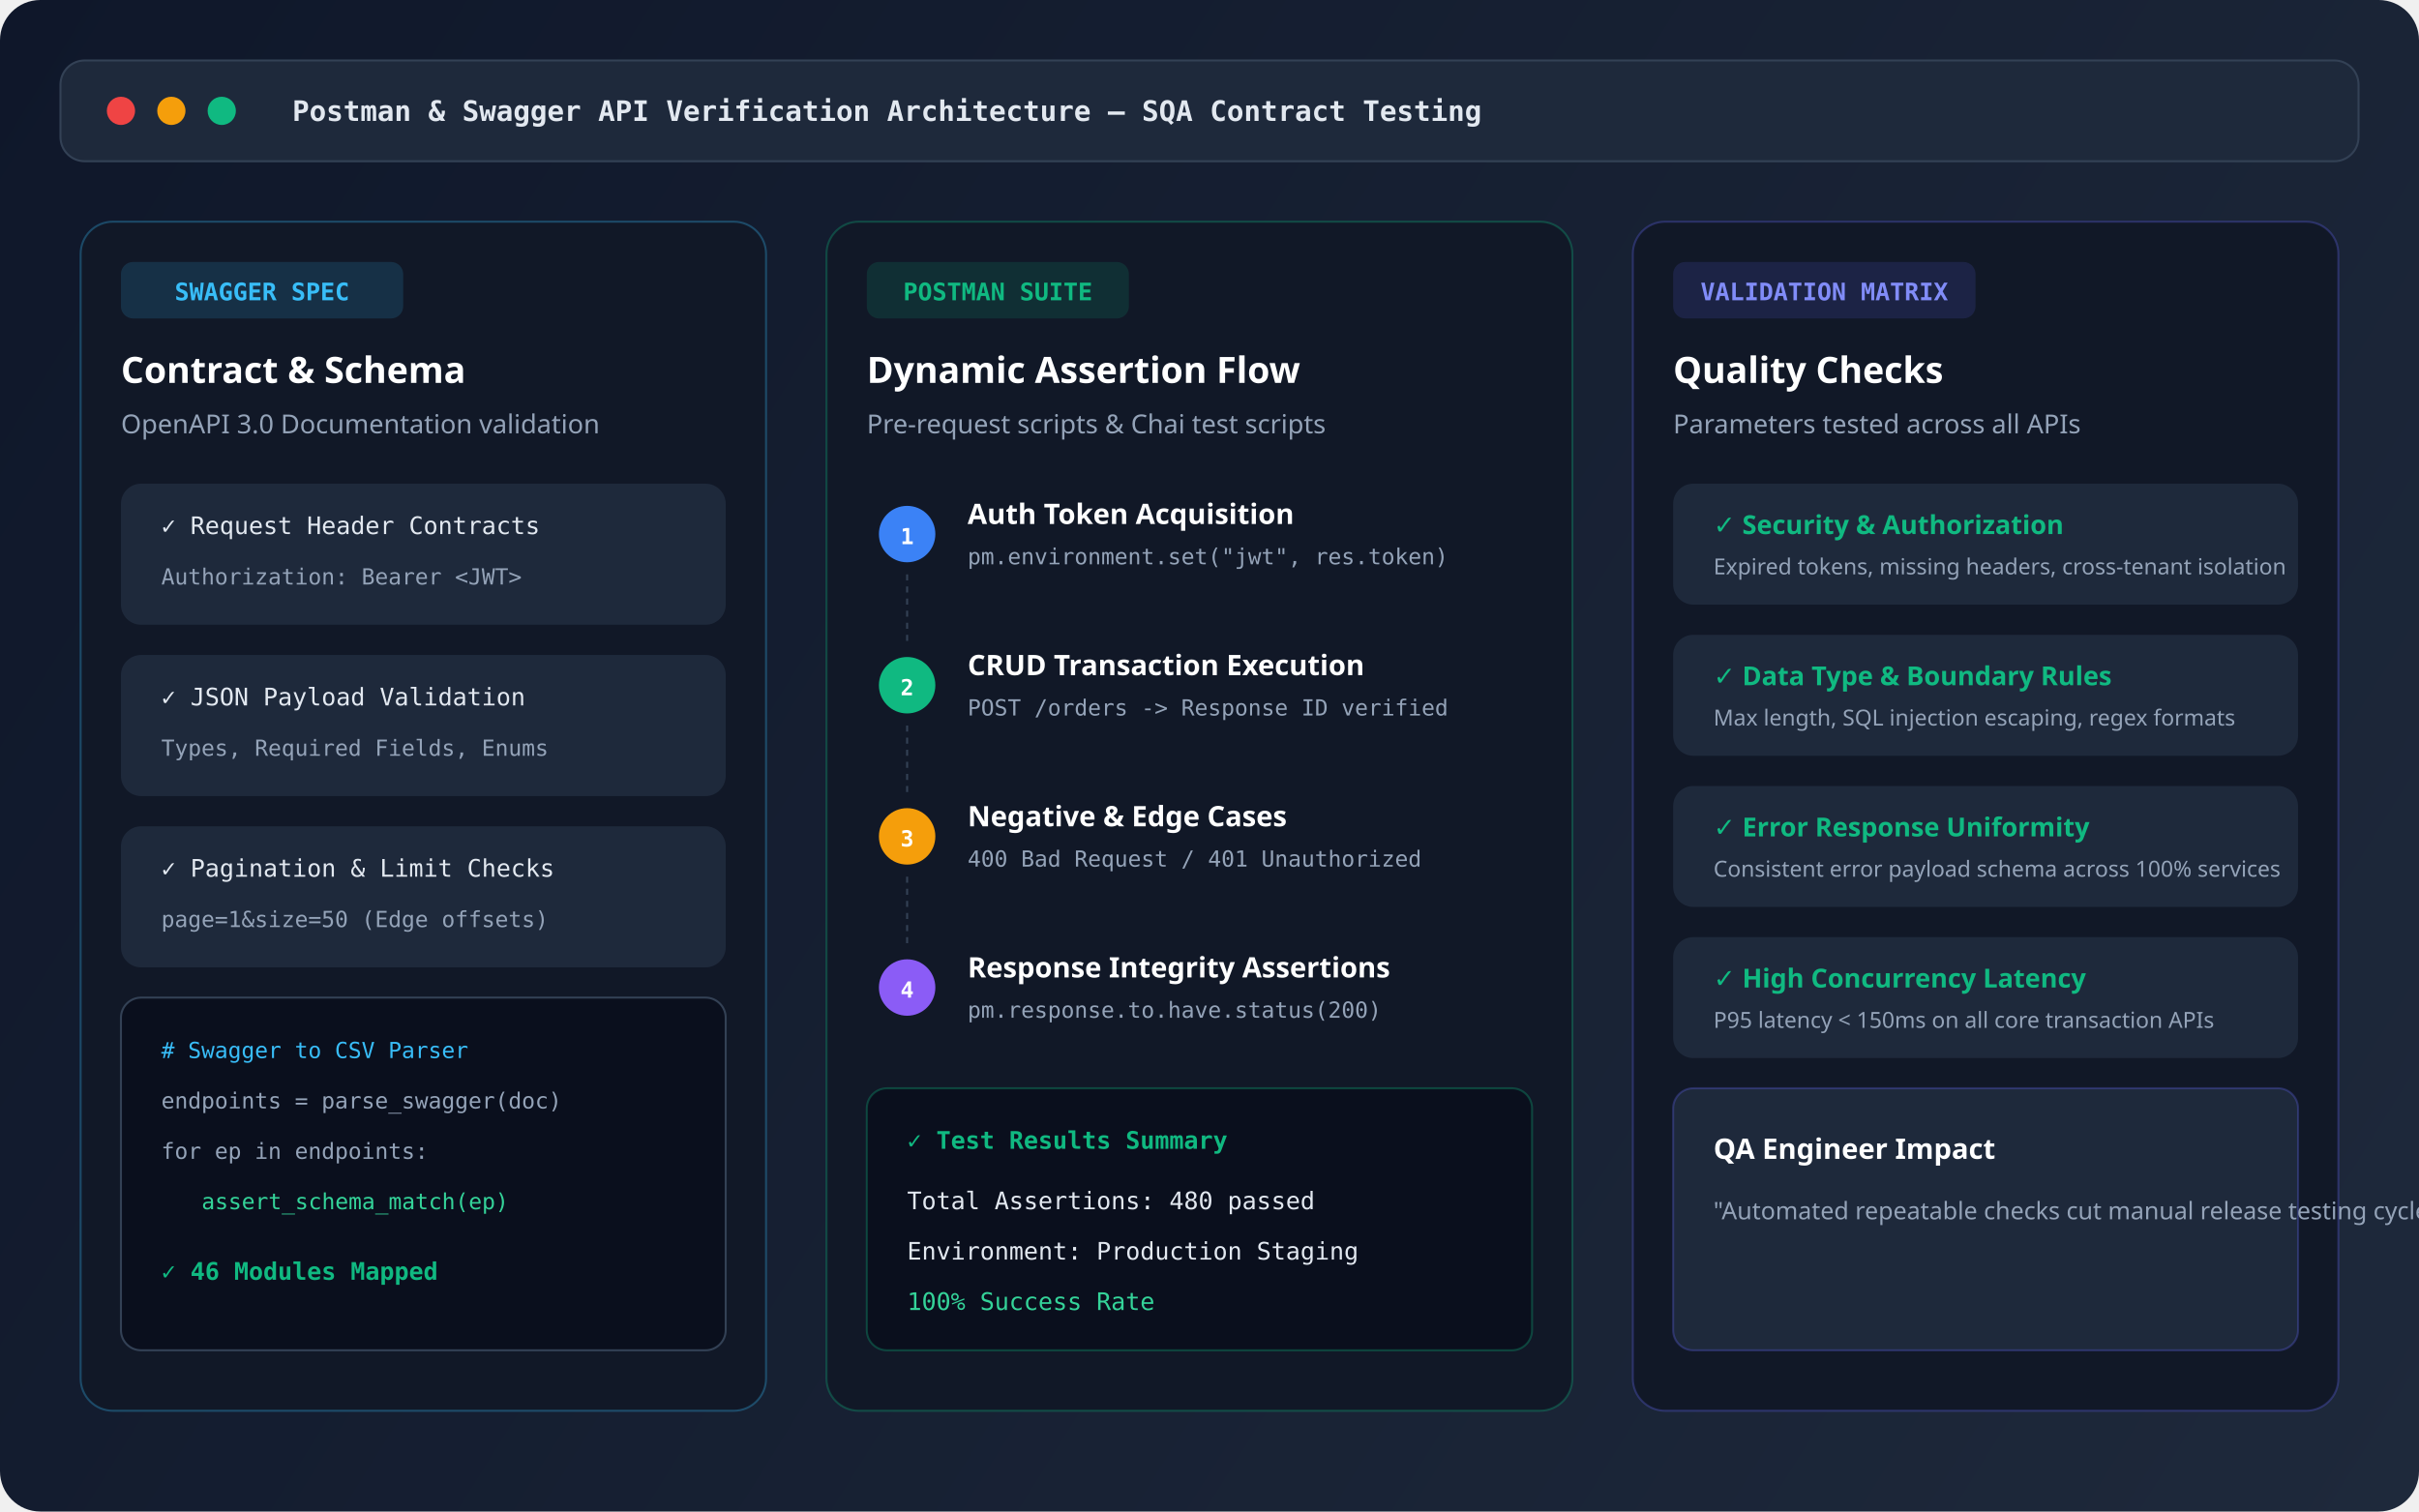
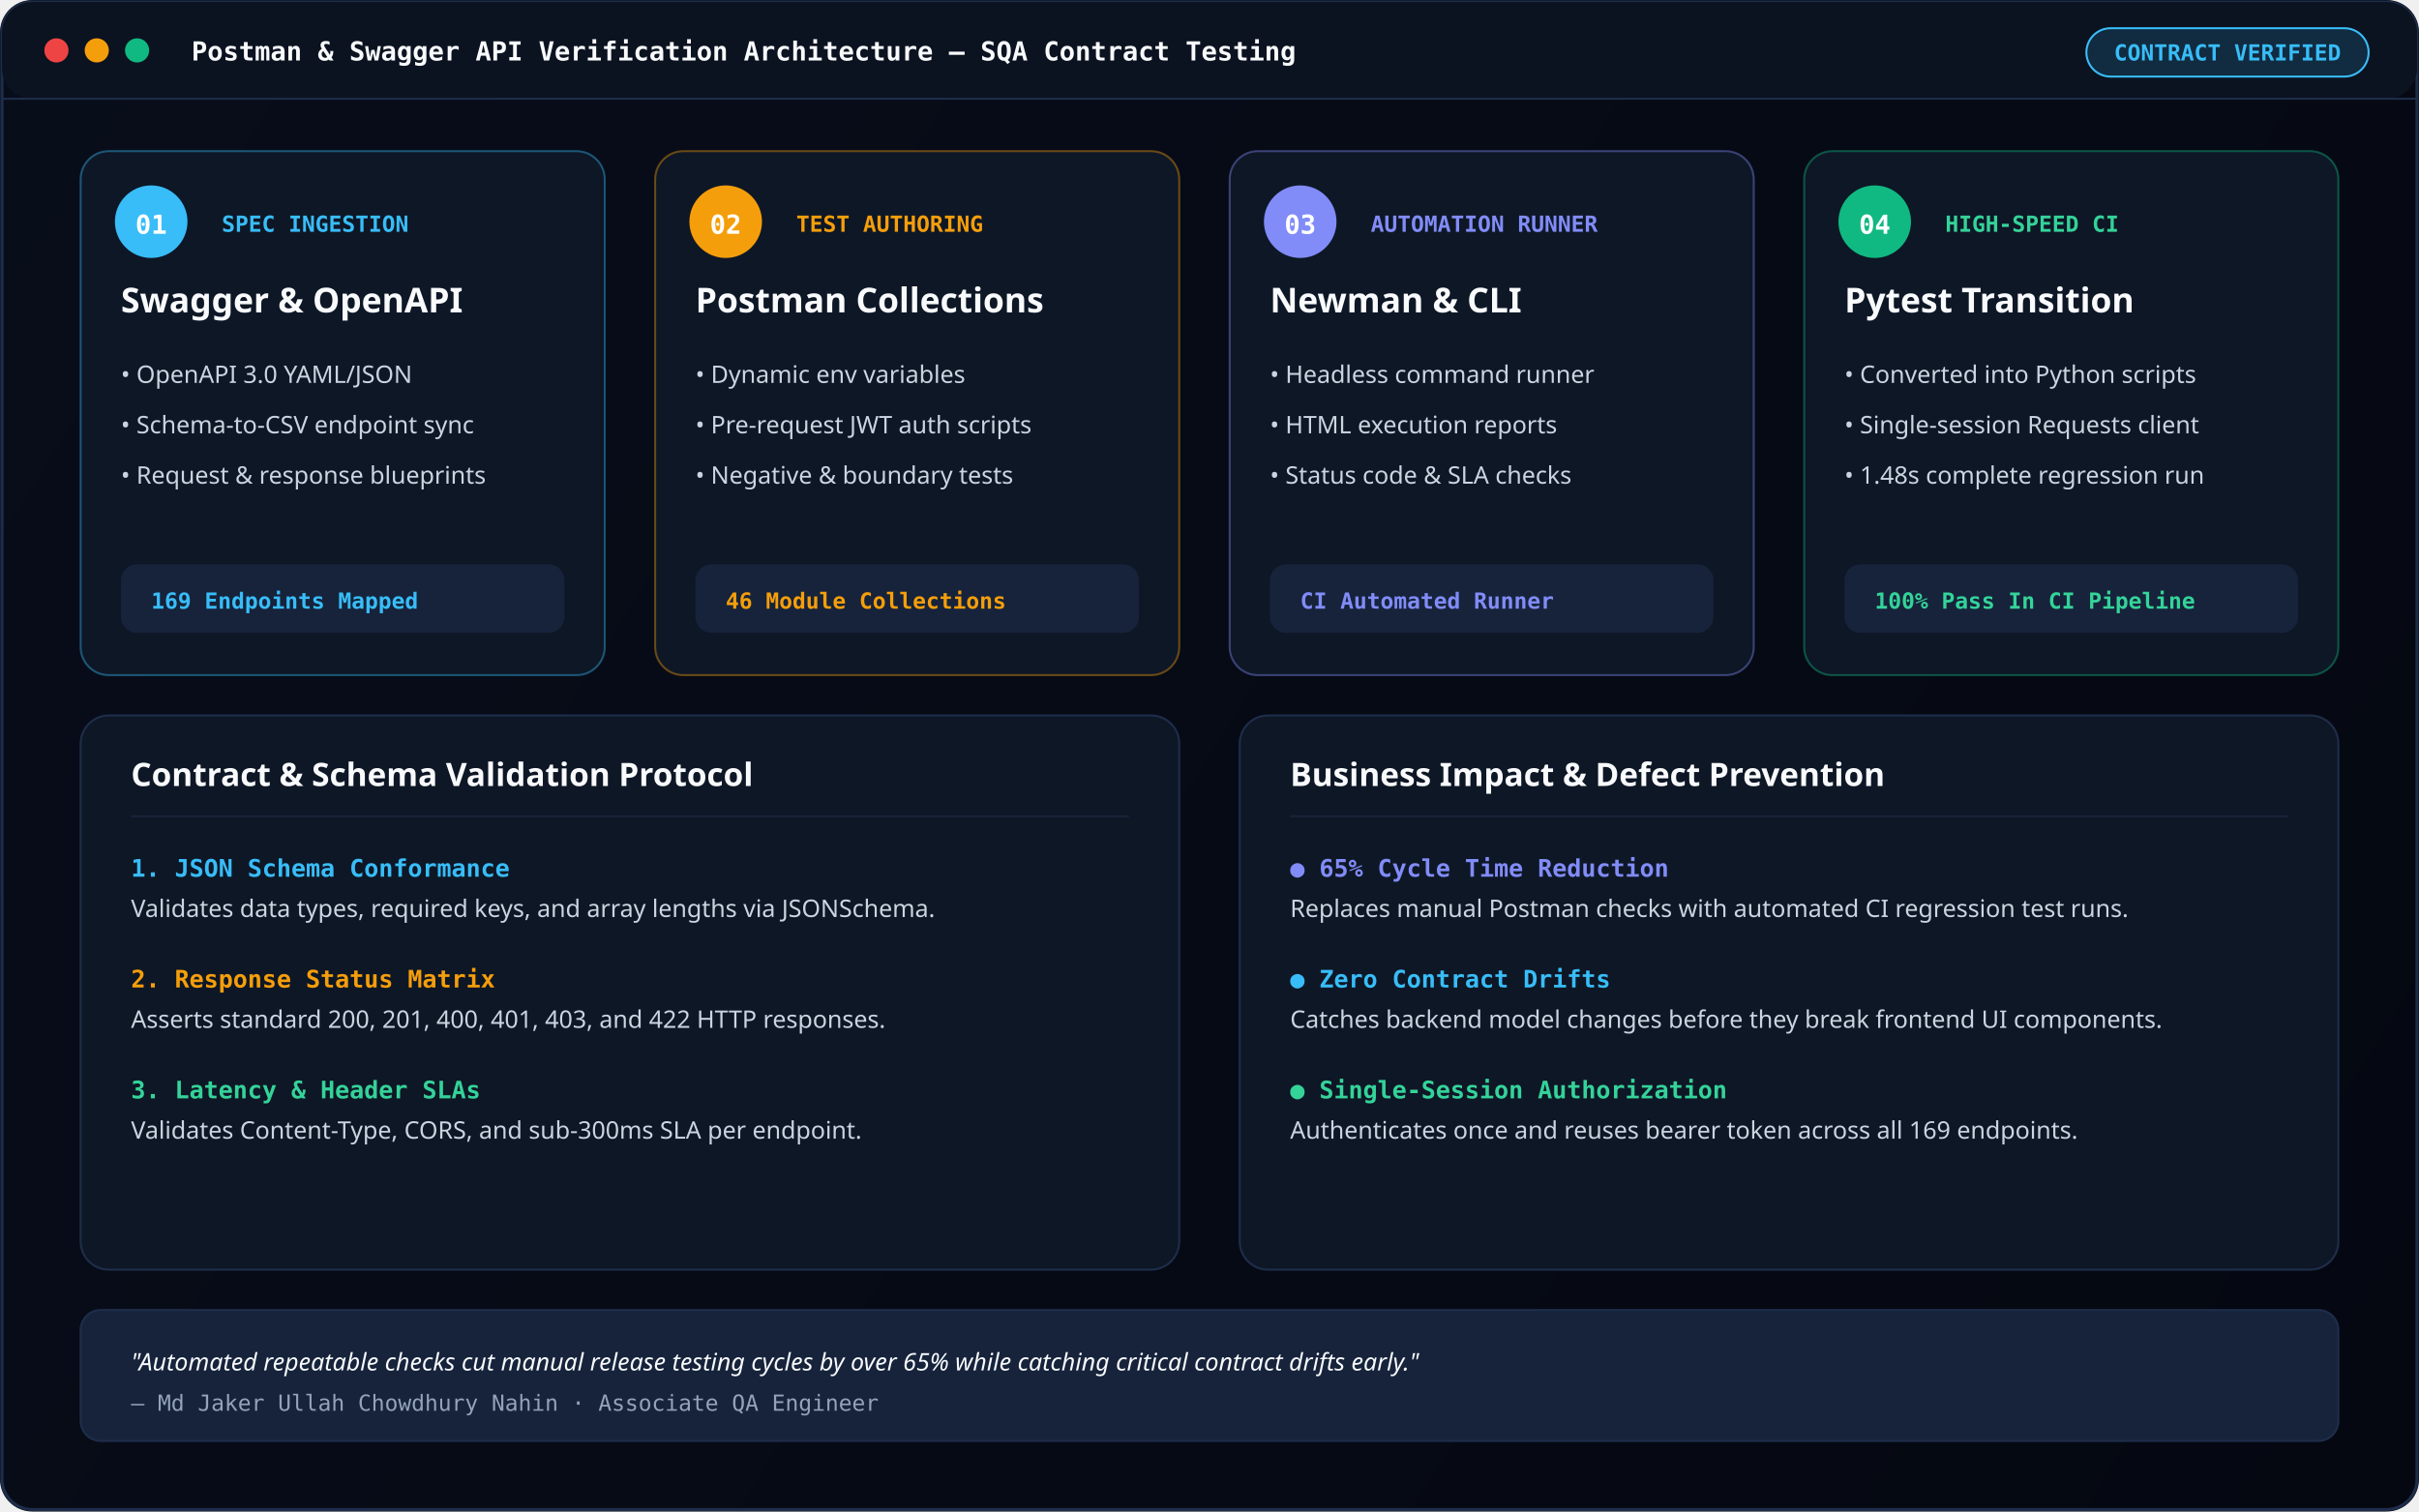
<svg xmlns="http://www.w3.org/2000/svg" width="1200" height="750" viewBox="0 0 1200 750" fill="none">
  <defs>
-     <linearGradient id="bgGrad2" x1="0" y1="0" x2="1200" y2="750" gradientUnits="userSpaceOnUse">
-       <stop stop-color="#0F172A" />
-       <stop offset="1" stop-color="#1E293B" />
+     <linearGradient id="bgP2_dark" x1="0" y1="0" x2="1200" y2="750" gradientUnits="userSpaceOnUse">
+       <stop stop-color="#080D1A" />
+       <stop offset="1" stop-color="#050811" />
    </linearGradient>
  </defs>
-   <rect width="1200" height="750" rx="20" fill="url(#bgGrad2)" />
-   <rect x="30" y="30" width="1140" height="50" rx="12" fill="#1E293B" stroke="#334155" />
-   <circle cx="60" cy="55" r="7" fill="#EF4444" />
-   <circle cx="85" cy="55" r="7" fill="#F59E0B" />
-   <circle cx="110" cy="55" r="7" fill="#10B981" />
-   <text x="145" y="60" fill="#E2E8F0" font-family="'JetBrains Mono', monospace" font-size="14" font-weight="600">Postman &amp; Swagger API Verification Architecture — SQA Contract Testing</text>
-   <rect x="40" y="110" width="340" height="590" rx="16" fill="#111827" stroke="#38BDF8" stroke-opacity="0.3" />
-   <rect x="60" y="130" width="140" height="28" rx="6" fill="#38BDF8" fill-opacity="0.15" />
-   <text x="130" y="149" fill="#38BDF8" font-family="'JetBrains Mono', monospace" font-size="12" font-weight="700" text-anchor="middle">SWAGGER SPEC</text>
-   <text x="60" y="190" fill="#FFFFFF" font-family="system-ui, sans-serif" font-size="18" font-weight="700">Contract &amp; Schema</text>
-   <text x="60" y="215" fill="#94A3B8" font-family="system-ui, sans-serif" font-size="13">OpenAPI 3.0 Documentation validation</text>
-   <rect x="60" y="240" width="300" height="70" rx="10" fill="#1E293B" />
-   <text x="80" y="265" fill="#E2E8F0" font-family="'JetBrains Mono', monospace" font-size="12">✓ Request Header Contracts</text>
-   <text x="80" y="290" fill="#94A3B8" font-family="'JetBrains Mono', monospace" font-size="11">Authorization: Bearer &lt;JWT&gt;</text>
-   <rect x="60" y="325" width="300" height="70" rx="10" fill="#1E293B" />
-   <text x="80" y="350" fill="#E2E8F0" font-family="'JetBrains Mono', monospace" font-size="12">✓ JSON Payload Validation</text>
-   <text x="80" y="375" fill="#94A3B8" font-family="'JetBrains Mono', monospace" font-size="11">Types, Required Fields, Enums</text>
-   <rect x="60" y="410" width="300" height="70" rx="10" fill="#1E293B" />
-   <text x="80" y="435" fill="#E2E8F0" font-family="'JetBrains Mono', monospace" font-size="12">✓ Pagination &amp; Limit Checks</text>
-   <text x="80" y="460" fill="#94A3B8" font-family="'JetBrains Mono', monospace" font-size="11">page=1&amp;size=50 (Edge offsets)</text>
-   <rect x="60" y="495" width="300" height="175" rx="10" fill="#0A0F1D" stroke="#334155" />
-   <text x="80" y="525" fill="#38BDF8" font-family="'JetBrains Mono', monospace" font-size="11"># Swagger to CSV Parser</text>
-   <text x="80" y="550" fill="#94A3B8" font-family="'JetBrains Mono', monospace" font-size="11">endpoints = parse_swagger(doc)</text>
-   <text x="80" y="575" fill="#94A3B8" font-family="'JetBrains Mono', monospace" font-size="11">for ep in endpoints:</text>
-   <text x="100" y="600" fill="#34D399" font-family="'JetBrains Mono', monospace" font-size="11">assert_schema_match(ep)</text>
-   <text x="80" y="635" fill="#10B981" font-family="'JetBrains Mono', monospace" font-size="12" font-weight="700">✓ 46 Modules Mapped</text>
-   <rect x="410" y="110" width="370" height="590" rx="16" fill="#111827" stroke="#10B981" stroke-opacity="0.3" />
-   <rect x="430" y="130" width="130" height="28" rx="6" fill="#10B981" fill-opacity="0.15" />
-   <text x="495" y="149" fill="#10B981" font-family="'JetBrains Mono', monospace" font-size="12" font-weight="700" text-anchor="middle">POSTMAN SUITE</text>
-   <text x="430" y="190" fill="#FFFFFF" font-family="system-ui, sans-serif" font-size="18" font-weight="700">Dynamic Assertion Flow</text>
-   <text x="430" y="215" fill="#94A3B8" font-family="system-ui, sans-serif" font-size="13">Pre-request scripts &amp; Chai test scripts</text>
-   <circle cx="450" cy="265" r="14" fill="#3B82F6" />
-   <text x="450" y="270" fill="#FFFFFF" font-family="'JetBrains Mono', monospace" font-size="11" font-weight="700" text-anchor="middle">1</text>
-   <text x="480" y="260" fill="#FFFFFF" font-family="system-ui, sans-serif" font-size="14" font-weight="600">Auth Token Acquisition</text>
-   <text x="480" y="280" fill="#94A3B8" font-family="'JetBrains Mono', monospace" font-size="11">pm.environment.set("jwt", res.token)</text>
-   <line x1="450" y1="285" x2="450" y2="320" stroke="#334155" stroke-dasharray="3 3" />
-   <circle cx="450" cy="340" r="14" fill="#10B981" />
-   <text x="450" y="345" fill="#FFFFFF" font-family="'JetBrains Mono', monospace" font-size="11" font-weight="700" text-anchor="middle">2</text>
-   <text x="480" y="335" fill="#FFFFFF" font-family="system-ui, sans-serif" font-size="14" font-weight="600">CRUD Transaction Execution</text>
-   <text x="480" y="355" fill="#94A3B8" font-family="'JetBrains Mono', monospace" font-size="11">POST /orders -&gt; Response ID verified</text>
-   <line x1="450" y1="360" x2="450" y2="395" stroke="#334155" stroke-dasharray="3 3" />
-   <circle cx="450" cy="415" r="14" fill="#F59E0B" />
-   <text x="450" y="420" fill="#FFFFFF" font-family="'JetBrains Mono', monospace" font-size="11" font-weight="700" text-anchor="middle">3</text>
-   <text x="480" y="410" fill="#FFFFFF" font-family="system-ui, sans-serif" font-size="14" font-weight="600">Negative &amp; Edge Cases</text>
-   <text x="480" y="430" fill="#94A3B8" font-family="'JetBrains Mono', monospace" font-size="11">400 Bad Request / 401 Unauthorized</text>
-   <line x1="450" y1="435" x2="450" y2="470" stroke="#334155" stroke-dasharray="3 3" />
-   <circle cx="450" cy="490" r="14" fill="#8B5CF6" />
-   <text x="450" y="495" fill="#FFFFFF" font-family="'JetBrains Mono', monospace" font-size="11" font-weight="700" text-anchor="middle">4</text>
-   <text x="480" y="485" fill="#FFFFFF" font-family="system-ui, sans-serif" font-size="14" font-weight="600">Response Integrity Assertions</text>
-   <text x="480" y="505" fill="#94A3B8" font-family="'JetBrains Mono', monospace" font-size="11">pm.response.to.have.status(200)</text>
-   <rect x="430" y="540" width="330" height="130" rx="10" fill="#0A0F1D" stroke="#10B981" stroke-opacity="0.3" />
-   <text x="450" y="570" fill="#10B981" font-family="'JetBrains Mono', monospace" font-size="12" font-weight="700">✓ Test Results Summary</text>
-   <text x="450" y="600" fill="#E2E8F0" font-family="'JetBrains Mono', monospace" font-size="12">Total Assertions: 480 passed</text>
-   <text x="450" y="625" fill="#E2E8F0" font-family="'JetBrains Mono', monospace" font-size="12">Environment: Production Staging</text>
-   <text x="450" y="650" fill="#34D399" font-family="'JetBrains Mono', monospace" font-size="12">100% Success Rate</text>
-   <rect x="810" y="110" width="350" height="590" rx="16" fill="#111827" stroke="#6366F1" stroke-opacity="0.3" />
-   <rect x="830" y="130" width="150" height="28" rx="6" fill="#6366F1" fill-opacity="0.15" />
-   <text x="905" y="149" fill="#818CF8" font-family="'JetBrains Mono', monospace" font-size="12" font-weight="700" text-anchor="middle">VALIDATION MATRIX</text>
-   <text x="830" y="190" fill="#FFFFFF" font-family="system-ui, sans-serif" font-size="18" font-weight="700">Quality Checks</text>
-   <text x="830" y="215" fill="#94A3B8" font-family="system-ui, sans-serif" font-size="13">Parameters tested across all APIs</text>
-   <rect x="830" y="240" width="310" height="60" rx="10" fill="#1E293B" />
-   <text x="850" y="265" fill="#10B981" font-family="system-ui, sans-serif" font-size="13" font-weight="700">✓ Security &amp; Authorization</text>
-   <text x="850" y="285" fill="#94A3B8" font-family="system-ui, sans-serif" font-size="11">Expired tokens, missing headers, cross-tenant isolation</text>
-   <rect x="830" y="315" width="310" height="60" rx="10" fill="#1E293B" />
-   <text x="850" y="340" fill="#10B981" font-family="system-ui, sans-serif" font-size="13" font-weight="700">✓ Data Type &amp; Boundary Rules</text>
-   <text x="850" y="360" fill="#94A3B8" font-family="system-ui, sans-serif" font-size="11">Max length, SQL injection escaping, regex formats</text>
-   <rect x="830" y="390" width="310" height="60" rx="10" fill="#1E293B" />
-   <text x="850" y="415" fill="#10B981" font-family="system-ui, sans-serif" font-size="13" font-weight="700">✓ Error Response Uniformity</text>
-   <text x="850" y="435" fill="#94A3B8" font-family="system-ui, sans-serif" font-size="11">Consistent error payload schema across 100% services</text>
-   <rect x="830" y="465" width="310" height="60" rx="10" fill="#1E293B" />
-   <text x="850" y="490" fill="#10B981" font-family="system-ui, sans-serif" font-size="13" font-weight="700">✓ High Concurrency Latency</text>
-   <text x="850" y="510" fill="#94A3B8" font-family="system-ui, sans-serif" font-size="11">P95 latency &lt; 150ms on all core transaction APIs</text>
-   <rect x="830" y="540" width="310" height="130" rx="10" fill="#1E293B" stroke="#6366F1" stroke-opacity="0.3" />
-   <text x="850" y="575" fill="#FFFFFF" font-family="system-ui, sans-serif" font-size="14" font-weight="700">QA Engineer Impact</text>
-   <text x="850" y="605" fill="#94A3B8" font-family="system-ui, sans-serif" font-size="12">"Automated repeatable checks cut manual release testing cycles by over 65% while catching critical contract drifts early."</text>
+   <rect width="1200" height="750" rx="16" fill="url(#bgP2_dark)" />
+   <rect x="1" y="1" width="1198" height="748" rx="15" stroke="#1E2D4A" stroke-width="1.5" />
+   <rect x="1" y="1" width="1198" height="48" rx="15" fill="#0B1220" />
+   <line x1="1" y1="49" x2="1199" y2="49" stroke="#1E2D4A" stroke-width="1" />
+   <circle cx="28" cy="25" r="6" fill="#EF4444" />
+   <circle cx="48" cy="25" r="6" fill="#F59E0B" />
+   <circle cx="68" cy="25" r="6" fill="#10B981" />
+   <text x="95" y="30" fill="#F8FAFC" font-family="'JetBrains Mono', monospace" font-size="13" font-weight="600">Postman &amp; Swagger API Verification Architecture — SQA Contract Testing</text>
+   <rect x="1035" y="14" width="140" height="24" rx="12" fill="rgba(56,189,248,0.15)" stroke="#38BDF8" stroke-width="1" />
+   <text x="1105" y="30" fill="#38BDF8" font-family="'JetBrains Mono', monospace" font-size="11" font-weight="700" text-anchor="middle">CONTRACT VERIFIED</text>
+   <rect x="40" y="75" width="260" height="260" rx="14" fill="#0E1726" stroke="#38BDF8" stroke-opacity="0.4" />
+   <circle cx="75" cy="110" r="18" fill="#38BDF8" />
+   <text x="75" y="116" fill="#FFFFFF" font-family="'JetBrains Mono', monospace" font-size="13" font-weight="700" text-anchor="middle">01</text>
+   <text x="110" y="115" fill="#38BDF8" font-family="'JetBrains Mono', monospace" font-size="11" font-weight="700">SPEC INGESTION</text>
+   <text x="60" y="155" fill="#F8FAFC" font-family="system-ui, sans-serif" font-size="17" font-weight="700">Swagger &amp; OpenAPI</text>
+   <text x="60" y="190" fill="#CBD5E1" font-family="system-ui, sans-serif" font-size="12">• OpenAPI 3.0 YAML/JSON</text>
+   <text x="60" y="215" fill="#CBD5E1" font-family="system-ui, sans-serif" font-size="12">• Schema-to-CSV endpoint sync</text>
+   <text x="60" y="240" fill="#CBD5E1" font-family="system-ui, sans-serif" font-size="12">• Request &amp; response blueprints</text>
+   <rect x="60" y="280" width="220" height="34" rx="8" fill="#16233B" />
+   <text x="75" y="302" fill="#38BDF8" font-family="'JetBrains Mono', monospace" font-size="11" font-weight="600">169 Endpoints Mapped</text>
+   <rect x="325" y="75" width="260" height="260" rx="14" fill="#0E1726" stroke="#F59E0B" stroke-opacity="0.4" />
+   <circle cx="360" cy="110" r="18" fill="#F59E0B" />
+   <text x="360" y="116" fill="#FFFFFF" font-family="'JetBrains Mono', monospace" font-size="13" font-weight="700" text-anchor="middle">02</text>
+   <text x="395" y="115" fill="#F59E0B" font-family="'JetBrains Mono', monospace" font-size="11" font-weight="700">TEST AUTHORING</text>
+   <text x="345" y="155" fill="#F8FAFC" font-family="system-ui, sans-serif" font-size="17" font-weight="700">Postman Collections</text>
+   <text x="345" y="190" fill="#CBD5E1" font-family="system-ui, sans-serif" font-size="12">• Dynamic env variables</text>
+   <text x="345" y="215" fill="#CBD5E1" font-family="system-ui, sans-serif" font-size="12">• Pre-request JWT auth scripts</text>
+   <text x="345" y="240" fill="#CBD5E1" font-family="system-ui, sans-serif" font-size="12">• Negative &amp; boundary tests</text>
+   <rect x="345" y="280" width="220" height="34" rx="8" fill="#16233B" />
+   <text x="360" y="302" fill="#F59E0B" font-family="'JetBrains Mono', monospace" font-size="11" font-weight="600">46 Module Collections</text>
+   <rect x="610" y="75" width="260" height="260" rx="14" fill="#0E1726" stroke="#818CF8" stroke-opacity="0.4" />
+   <circle cx="645" cy="110" r="18" fill="#818CF8" />
+   <text x="645" y="116" fill="#FFFFFF" font-family="'JetBrains Mono', monospace" font-size="13" font-weight="700" text-anchor="middle">03</text>
+   <text x="680" y="115" fill="#818CF8" font-family="'JetBrains Mono', monospace" font-size="11" font-weight="700">AUTOMATION RUNNER</text>
+   <text x="630" y="155" fill="#F8FAFC" font-family="system-ui, sans-serif" font-size="17" font-weight="700">Newman &amp; CLI</text>
+   <text x="630" y="190" fill="#CBD5E1" font-family="system-ui, sans-serif" font-size="12">• Headless command runner</text>
+   <text x="630" y="215" fill="#CBD5E1" font-family="system-ui, sans-serif" font-size="12">• HTML execution reports</text>
+   <text x="630" y="240" fill="#CBD5E1" font-family="system-ui, sans-serif" font-size="12">• Status code &amp; SLA checks</text>
+   <rect x="630" y="280" width="220" height="34" rx="8" fill="#16233B" />
+   <text x="645" y="302" fill="#818CF8" font-family="'JetBrains Mono', monospace" font-size="11" font-weight="600">CI Automated Runner</text>
+   <rect x="895" y="75" width="265" height="260" rx="14" fill="#0E1726" stroke="#10B981" stroke-opacity="0.4" />
+   <circle cx="930" cy="110" r="18" fill="#10B981" />
+   <text x="930" y="116" fill="#FFFFFF" font-family="'JetBrains Mono', monospace" font-size="13" font-weight="700" text-anchor="middle">04</text>
+   <text x="965" y="115" fill="#34D399" font-family="'JetBrains Mono', monospace" font-size="11" font-weight="700">HIGH-SPEED CI</text>
+   <text x="915" y="155" fill="#F8FAFC" font-family="system-ui, sans-serif" font-size="17" font-weight="700">Pytest Transition</text>
+   <text x="915" y="190" fill="#CBD5E1" font-family="system-ui, sans-serif" font-size="12">• Converted into Python scripts</text>
+   <text x="915" y="215" fill="#CBD5E1" font-family="system-ui, sans-serif" font-size="12">• Single-session Requests client</text>
+   <text x="915" y="240" fill="#CBD5E1" font-family="system-ui, sans-serif" font-size="12">• 1.48s complete regression run</text>
+   <rect x="915" y="280" width="225" height="34" rx="8" fill="#16233B" />
+   <text x="930" y="302" fill="#34D399" font-family="'JetBrains Mono', monospace" font-size="11" font-weight="600">100% Pass In CI Pipeline</text>
+   <rect x="40" y="355" width="545" height="275" rx="14" fill="#0E1726" stroke="#1E2D4A" />
+   <text x="65" y="390" fill="#F8FAFC" font-family="system-ui, sans-serif" font-size="16" font-weight="700">Contract &amp; Schema Validation Protocol</text>
+   <line x1="65" y1="405" x2="560" y2="405" stroke="#172338" />
+   <text x="65" y="435" fill="#38BDF8" font-family="'JetBrains Mono', monospace" font-size="12" font-weight="700">1. JSON Schema Conformance</text>
+   <text x="65" y="455" fill="#CBD5E1" font-family="system-ui, sans-serif" font-size="12">Validates data types, required keys, and array lengths via JSONSchema.</text>
+   <text x="65" y="490" fill="#F59E0B" font-family="'JetBrains Mono', monospace" font-size="12" font-weight="700">2. Response Status Matrix</text>
+   <text x="65" y="510" fill="#CBD5E1" font-family="system-ui, sans-serif" font-size="12">Asserts standard 200, 201, 400, 401, 403, and 422 HTTP responses.</text>
+   <text x="65" y="545" fill="#34D399" font-family="'JetBrains Mono', monospace" font-size="12" font-weight="700">3. Latency &amp; Header SLAs</text>
+   <text x="65" y="565" fill="#CBD5E1" font-family="system-ui, sans-serif" font-size="12">Validates Content-Type, CORS, and sub-300ms SLA per endpoint.</text>
+   <rect x="615" y="355" width="545" height="275" rx="14" fill="#0E1726" stroke="#1E2D4A" />
+   <text x="640" y="390" fill="#F8FAFC" font-family="system-ui, sans-serif" font-size="16" font-weight="700">Business Impact &amp; Defect Prevention</text>
+   <line x1="640" y1="405" x2="1135" y2="405" stroke="#172338" />
+   <text x="640" y="435" fill="#818CF8" font-family="'JetBrains Mono', monospace" font-size="12" font-weight="700">● 65% Cycle Time Reduction</text>
+   <text x="640" y="455" fill="#CBD5E1" font-family="system-ui, sans-serif" font-size="12">Replaces manual Postman checks with automated CI regression test runs.</text>
+   <text x="640" y="490" fill="#38BDF8" font-family="'JetBrains Mono', monospace" font-size="12" font-weight="700">● Zero Contract Drifts</text>
+   <text x="640" y="510" fill="#CBD5E1" font-family="system-ui, sans-serif" font-size="12">Catches backend model changes before they break frontend UI components.</text>
+   <text x="640" y="545" fill="#34D399" font-family="'JetBrains Mono', monospace" font-size="12" font-weight="700">● Single-Session Authorization</text>
+   <text x="640" y="565" fill="#CBD5E1" font-family="system-ui, sans-serif" font-size="12">Authenticates once and reuses bearer token across all 169 endpoints.</text>
+   <rect x="40" y="650" width="1120" height="65" rx="10" fill="#16233B" stroke="#1E2D4A" />
+   <text x="65" y="680" fill="#F8FAFC" font-family="system-ui, sans-serif" font-size="12" font-style="italic">"Automated repeatable checks cut manual release testing cycles by over 65% while catching critical contract drifts early."</text>
+   <text x="65" y="700" fill="#94A3B8" font-family="'JetBrains Mono', monospace" font-size="11">— Md Jaker Ullah Chowdhury Nahin · Associate QA Engineer</text>
</svg>
